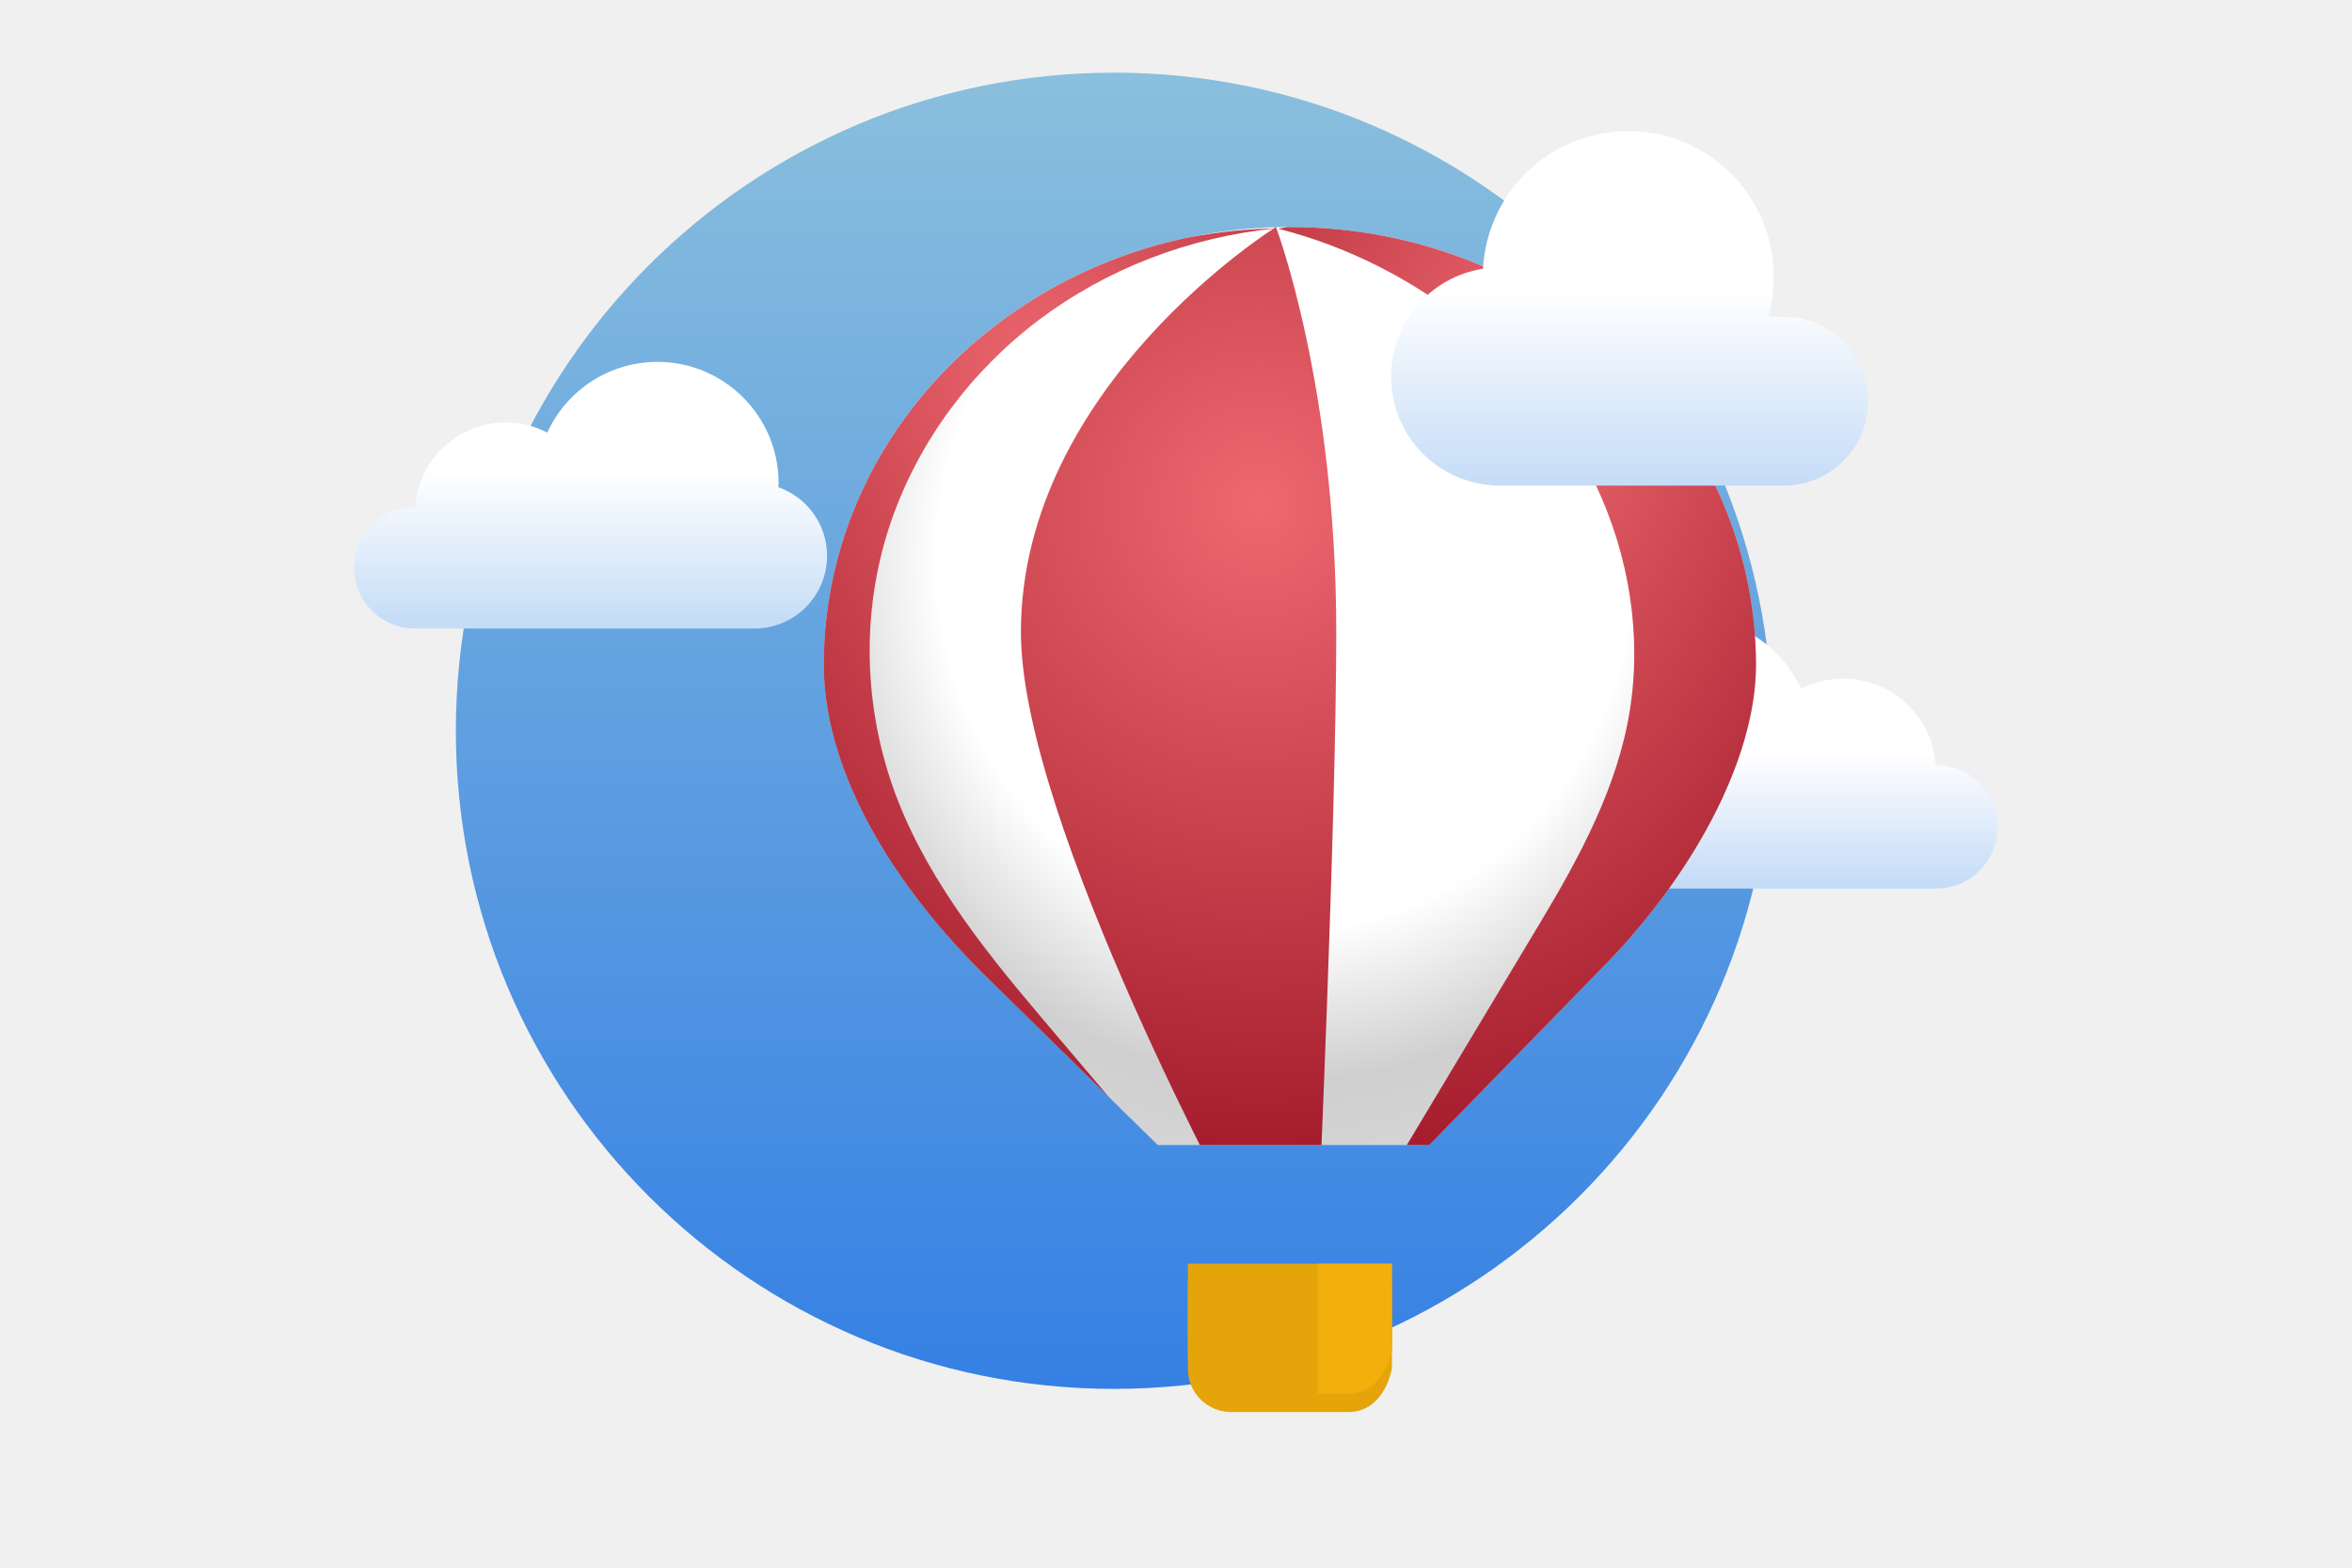
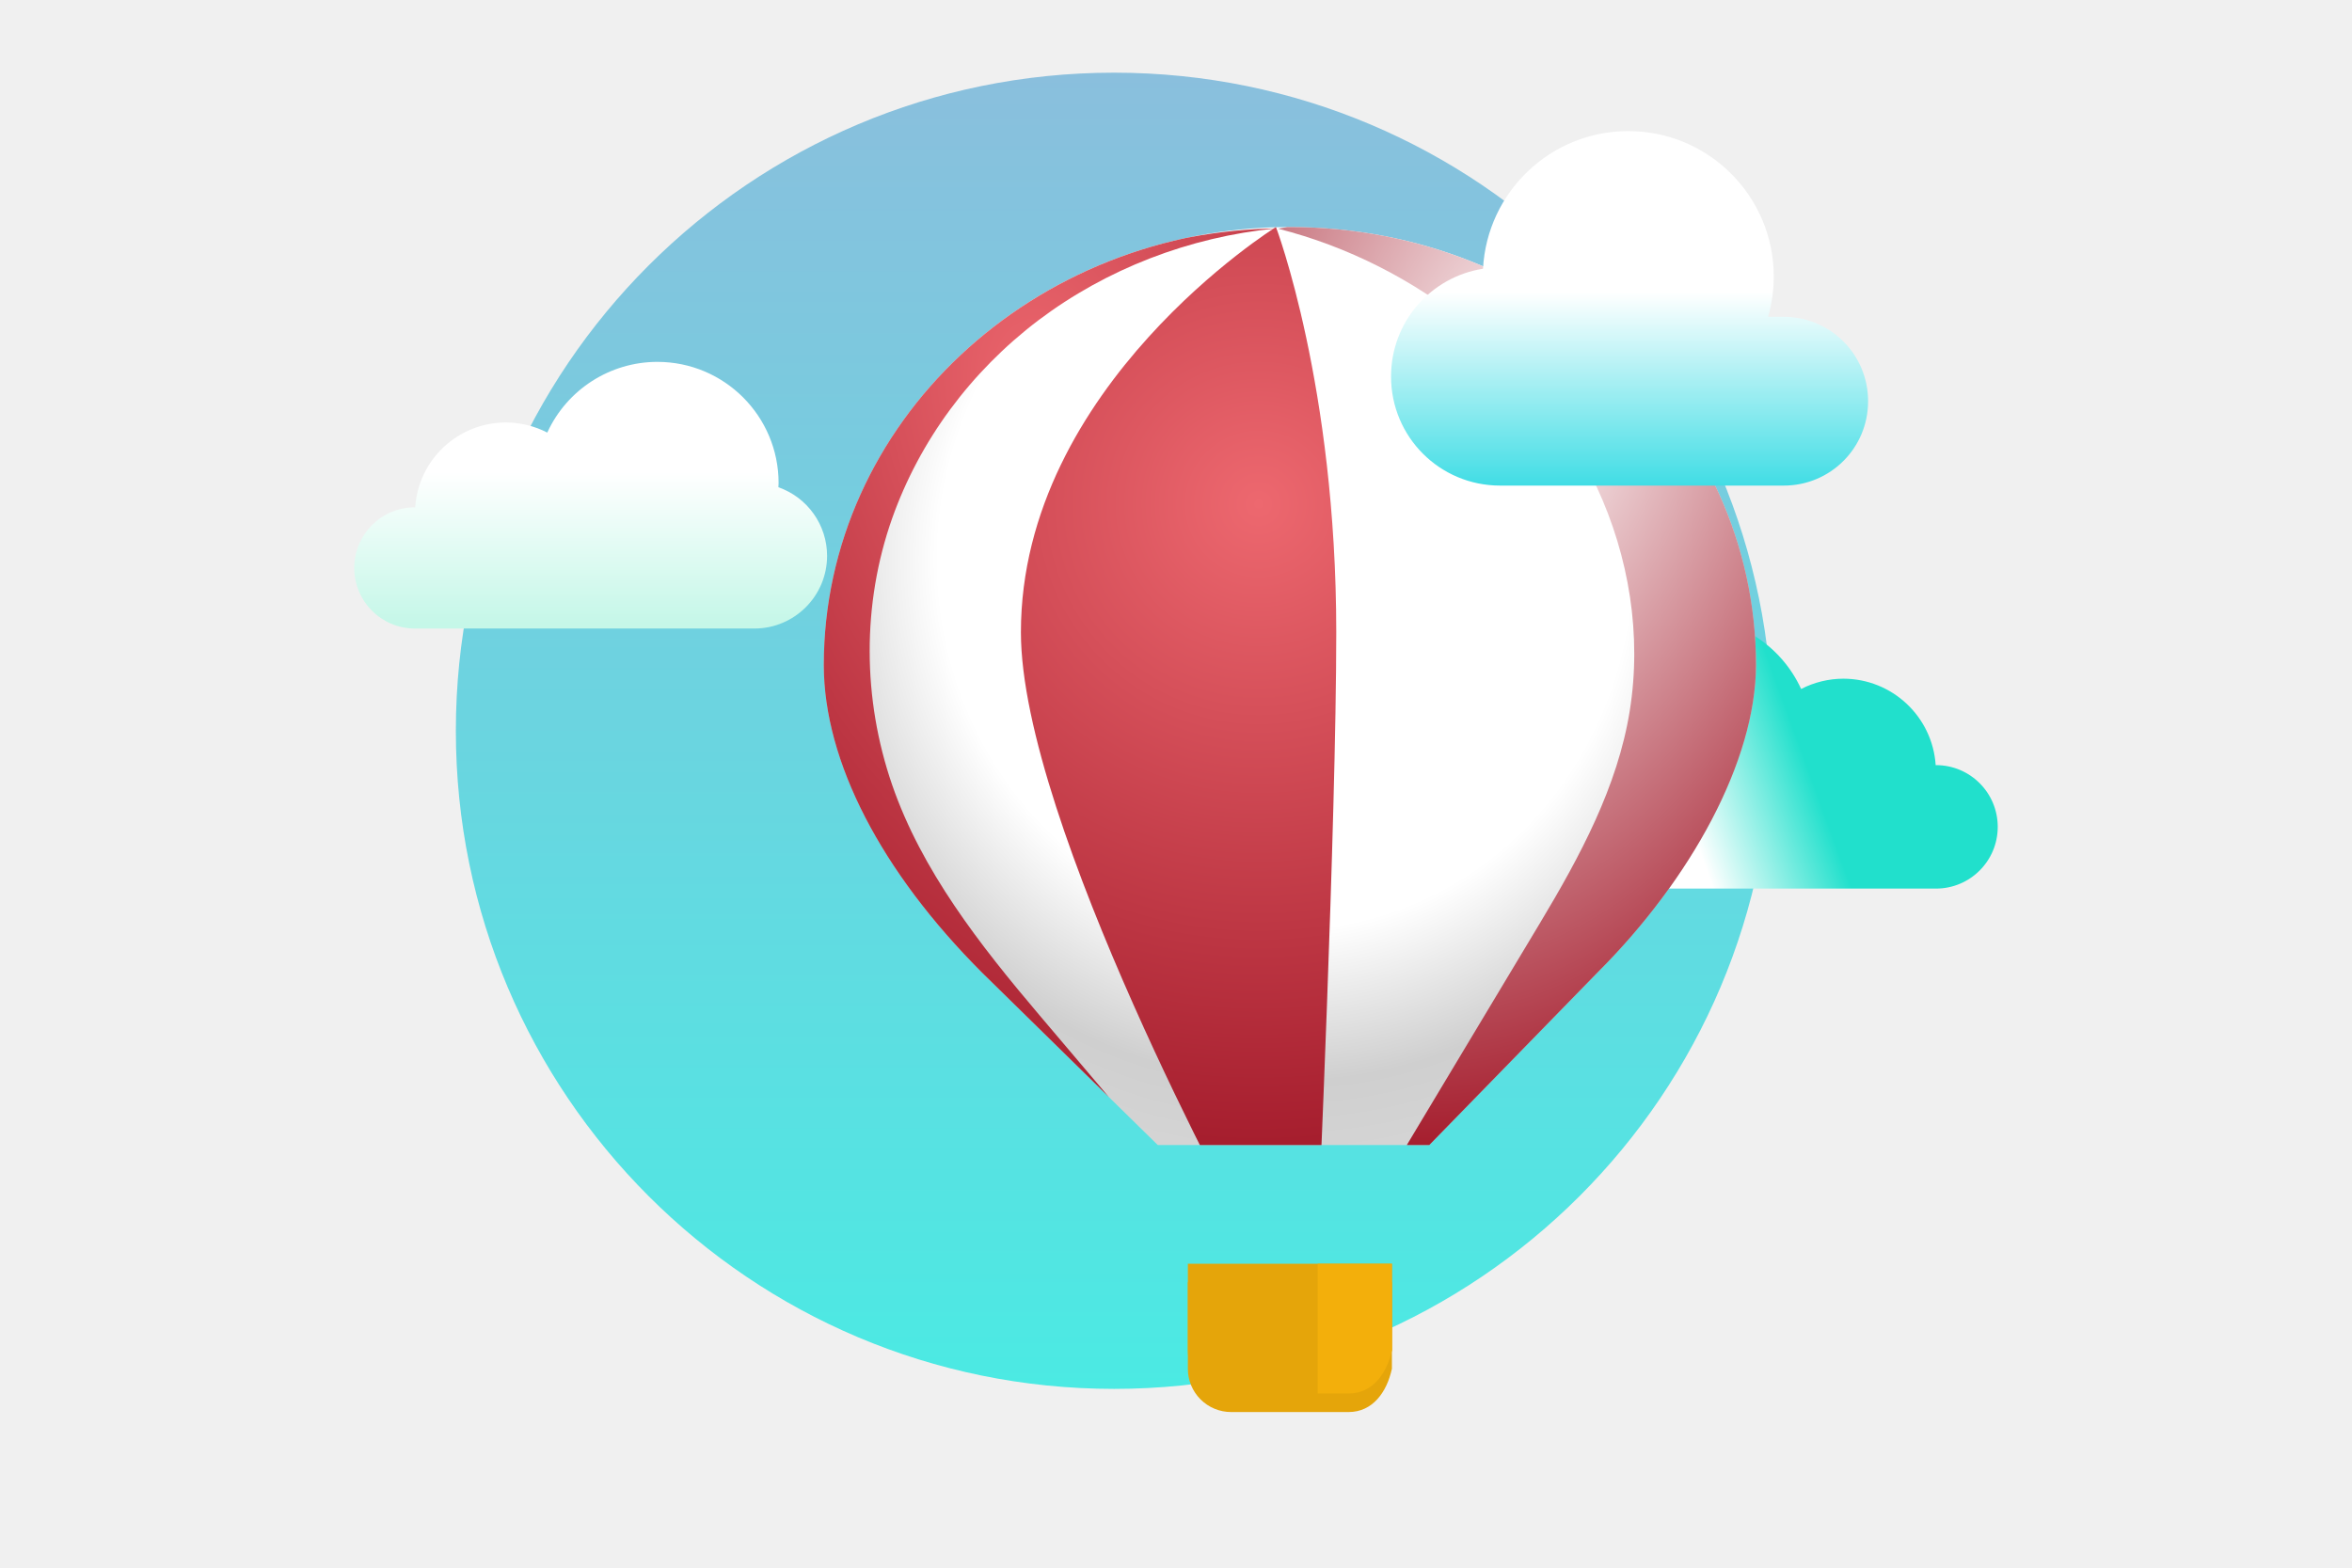
<svg xmlns="http://www.w3.org/2000/svg" xmlns:xlink="http://www.w3.org/1999/xlink" id="svg8" version="1.1" viewBox="0 0 600 400" height="400" width="600">
  <defs id="defs2">
+     <linearGradient id="linearGradient9">
+       <stop offset="0" stop-color="#eef4fc" id="stop8" style="stop-color:#21e0cc;stop-opacity:1;" />
+       <stop offset="1" stop-color="#fff" id="stop9" />
+     </linearGradient>
+     <linearGradient id="linearGradient7">
+       <stop offset="0" stop-color="#eef4fc" id="stop6" style="stop-color:#41dde5;stop-opacity:1;" />
+       <stop offset="1" stop-color="#fff" id="stop7" />
+     </linearGradient>
+     <linearGradient id="linearGradient4">
+       <stop offset="0" stop-color="#ed686f" id="stop1" style="stop-color:#ffffff;stop-opacity:1;" />
+       <stop offset=".911" stop-color="#a51d2d" id="stop2" />
+       <stop offset="1" stop-color="#e01b24" id="stop4" />
+     </linearGradient>
    <linearGradient id="a">
      <stop offset="0" stop-color="#eef4fc" id="stop3" style="stop-color:#b2cdf1;stop-opacity:1" />
      <stop offset="1" stop-color="#fff" id="stop5" />
    </linearGradient>
    <linearGradient xlink:href="#linearGradient10562" id="linearGradient10564" x1="-1180" y1="1314.52" x2="-940" y2="1314.52" gradientUnits="userSpaceOnUse" gradientTransform="matrix(1.399315,0,0,1.399315,1306.25,-919.4274)" />
    <linearGradient id="linearGradient10562">
-       <stop style="stop-color:#3580e4;stop-opacity:1" offset="0" id="stop10558" />
+       <stop style="stop-color:#4beae3;stop-opacity:1;" offset="0" id="stop10558" />
      <stop style="stop-color:#8abfdd;stop-opacity:1" offset="1" id="stop10560" />
    </linearGradient>
    <clipPath id="e-3" clipPathUnits="userSpaceOnUse">
      <path d="m 65,177 c -18.502,0 -33.5,14.998 -33.5,33.5 0.008,7.371 4.131,15.807 11.388,23.526 l 12.617,13.171 H 75.02 l 12.137,-13.245 c 6.636,-7.059 11.33,-16.117 11.344,-23.452 0,-18.502 -14.998,-33.5 -33.5,-33.5 z" style="marker:none" fill="#ffffff" stroke-width="2" id="path34-6" />
    </clipPath>
    <radialGradient r="33.5" fy="48.406" fx="79.091" cy="48.406" cx="79.091" gradientTransform="matrix(0.00476,1.62228,-1.43419,0.00422,141.702,-82.047)" gradientUnits="userSpaceOnUse" id="f-7" xlink:href="#b" />
    <linearGradient id="b">
      <stop offset="0" stop-color="#fff" id="stop11" />
      <stop offset=".519" stop-color="#fff" id="stop13" />
      <stop offset=".734" stop-color="#cfcfcf" id="stop15" />
      <stop offset="1" stop-color="#dcdcdc" id="stop17" />
    </linearGradient>
    <radialGradient r="12" fy="54.102" fx="71.474" cy="54.102" cx="71.474" gradientTransform="matrix(4.50607,0,0,4.76661,-259.306,-59.706)" gradientUnits="userSpaceOnUse" id="g-2" xlink:href="#c" />
    <linearGradient id="c">
      <stop offset="0" stop-color="#ed686f" id="stop20" />
      <stop offset=".865" stop-color="#a51d2d" id="stop22" />
      <stop offset="1" stop-color="#e01b24" id="stop24" />
    </linearGradient>
    <radialGradient r="14.583" fy="49.777" fx="40.152" cy="49.777" cx="40.152" gradientTransform="matrix(0.87016,4.27869,-2.56693,0.52204,148.394,-163.306)" gradientUnits="userSpaceOnUse" id="h-7" xlink:href="#d" />
    <linearGradient id="d">
      <stop offset="0" stop-color="#ed686f" id="stop27" />
      <stop offset=".911" stop-color="#a51d2d" id="stop29" />
      <stop offset="1" stop-color="#e01b24" id="stop31" />
    </linearGradient>
-     <radialGradient r="14.583" fy="49.777" fx="40.152" cy="49.777" cx="40.152" gradientTransform="matrix(0.87016,4.27869,-2.56693,0.52204,148.394,-163.306)" gradientUnits="userSpaceOnUse" id="i-6" xlink:href="#d" />
-     <linearGradient xlink:href="#linearGradient860" id="linearGradient22" gradientUnits="userSpaceOnUse" gradientTransform="matrix(-1.575111,0,0,1.575111,1217.875,47.17367)" x1="85" y1="107.162" x2="85" y2="86" />
+     <radialGradient r="14.583" fy="49.777" fx="40.152" cy="49.777" cx="40.152" gradientTransform="matrix(0.87016,4.27869,-2.56693,0.52204,148.394,-163.306)" gradientUnits="userSpaceOnUse" id="i-6" xlink:href="#linearGradient4" />
+     <linearGradient xlink:href="#linearGradient9" id="linearGradient22" gradientUnits="userSpaceOnUse" gradientTransform="matrix(-1.575111,0,0,1.575111,1217.875,47.17367)" x1="75.057" y1="92.962" x2="94.943" y2="100.2" />
    <linearGradient id="linearGradient860">
-       <stop offset="0" stop-color="#eef4fc" id="stop856" style="stop-color:#c5dcf7;stop-opacity:1" />
+       <stop offset="0" stop-color="#eef4fc" id="stop856" style="stop-color:#c5f7e8;stop-opacity:1;" />
      <stop offset="1" stop-color="#fff" id="stop858" />
    </linearGradient>
-     <linearGradient xlink:href="#linearGradient860" id="linearGradient24" gradientUnits="userSpaceOnUse" gradientTransform="matrix(-2.115846,0,0,2.115846,1459.499,-118.9228)" x1="85" y1="110.304" x2="85" y2="86.986" />
+     <linearGradient xlink:href="#linearGradient7" id="linearGradient24" gradientUnits="userSpaceOnUse" gradientTransform="matrix(-2.115846,0,0,2.115846,1459.499,-118.9228)" x1="85" y1="110.304" x2="85" y2="86.986" />
    <linearGradient xlink:href="#linearGradient860" id="linearGradient23" gradientUnits="userSpaceOnUse" gradientTransform="matrix(1.546377,0,0,1.546377,655.0338,-16.07536)" x1="85" y1="107.162" x2="85" y2="82.135" />
  </defs>
  <g id="layer1" transform="translate(-620,9.437188)">
    <g id="g4043" transform="translate(-15.79317)">
      <circle style="fill:url(#linearGradient10564);fill-opacity:1;stroke:none;stroke-width:3.669;stroke-linecap:round;stroke-linejoin:round" id="path10517" cx="-177.024" cy="920" r="167.918" transform="rotate(-90)" />
      <path d="m 1066.665,147.981 c 12.305,0.017 23.474,7.192 28.601,18.378 a 23.632,23.632 0 0 1 10.776,-2.627 c 12.429,0.018 22.721,9.654 23.547,22.055 h 0.08 c 8.699,0 15.751,7.052 15.751,15.751 0,8.699 -7.052,15.751 -15.751,15.751 h -88.206 a 18.902,18.902 0 0 1 -18.902,-18.901 18.902,18.902 0 0 1 12.657,-17.819 33.124,33.124 0 0 1 -0.056,-1.082 c 0,-17.398 14.104,-31.502 31.503,-31.502 z" id="path10" style="fill:url(#linearGradient22);stroke-width:0.578" />
      <g id="g245" transform="matrix(1.516163,0,0,1.516163,396.4048,-143.4281)">
        <g id="g126" transform="matrix(0.7500016,0,0,0.7500016,154.4595,111.9983)">
          <g id="g265">
            <g transform="matrix(3.12129,0,0,2.9344,91.06369,-499.944)" clip-path="url(#e-3)" id="g47-0">
              <path transform="translate(-8,156)" d="M 73,21 C 54.498,21 39.5,35.998 39.5,54.5 39.508,61.871 43,68.922 46.44,74.879 L 58,98 H 88 L 99.605,74.79 C 103,68.91 106.485,61.835 106.5,54.5 106.5,35.998 91.502,21 73,21 Z" style="fill:url(#f-7);marker:none" fill="url(#f)" id="path39-6" />
              <path d="m 64,177 c 0,0 -18.332,12.132 -18.332,30.989 0,14.571 16.174,46.011 16.174,46.011 H 67 c 0,0 1.333,-31.44 1.333,-46.011 C 68.333,189.132 64,177 64,177 Z" fill="url(#g)" id="path41-2" style="fill:url(#g-2)" />
              <path transform="translate(-8,156)" d="m 71.983,21.106 c -8.207,0.147 -16.328,3.285 -22.5,8.695 -6.174,5.409 -10.35,13.047 -11.574,21.163 -1.24,8.225 0.567,16.874 4.995,23.915 L 61.902,98 h 6.432 L 55.002,81.27 C 50.702,75.875 46.53,70.2 44.406,63.636 42.283,57.072 42.24,49.836 44.409,43.288 A 32.824,32.824 0 0 1 54.925,28.13 32.824,32.824 0 0 1 71.983,21.105 Z" fill="url(#h)" id="path43-6" style="fill:url(#h-7)" />
              <path transform="matrix(-1,0,0,1,137.16,155.823)" d="M 73.003,21.303 C 65.294,19.756 57.033,21.149 50.257,25.138 43.481,29.127 38.255,35.675 35.867,43.167 A 32.484,32.484 0 0 0 35.11,59.972 32.484,32.484 0 0 0 42.904,74.879 L 54.11,98 H 67.493 L 54.16,74.356 C 51.292,69.269 48.603,63.95 47.733,58.175 46.863,52.4 47.769,46.404 50.107,41.052 54.28,31.502 62.943,24.03 73.002,21.304 Z" fill="url(#i)" id="path45-1" style="fill:url(#i-6)" />
            </g>
            <path style="marker:none" d="m 271.061,256.221 v 19.397 a 9.702,9.702 0 0 0 9.724,9.726 h 26.326 c 5.388,0 8.594,-4.457 9.725,-9.726 v -19.397 z" fill="#e5a50a" id="path49-8" />
            <path style="marker:none" d="m 271.061,252.06 v 19.397 a 9.702,9.702 0 0 0 9.724,9.724 h 26.326 c 5.388,0 8.594,-4.455 9.725,-9.724 v -19.397 z" fill="#e5a50a" id="path51-7" />
            <path style="marker:none" d="m 300.191,252.06 v 29.121 h 6.92 c 5.388,0 8.594,-4.455 9.725,-9.724 v -19.397 z" fill="#f3af0b" id="path53-9" />
          </g>
        </g>
      </g>
      <path style="font-variation-settings:normal;fill:url(#linearGradient24);fill-opacity:1;stroke-width:0.822" d="m 1051.058,24.012 a 37.112,37.112 0 0 0 -36.947,35.121 c -13.325,2.09 -23.457,13.564 -23.457,27.494 0,15.421 12.415,27.837 27.837,27.837 h 72.327 c 11.928,0 21.532,-9.603 21.532,-21.531 0,-11.928 -9.603,-21.532 -21.532,-21.532 h -3.987 a 37.112,37.112 0 0 0 1.451,-10.276 37.112,37.112 0 0 0 -37.112,-37.112 37.112,37.112 0 0 0 -0.112,0 z" id="path12" />
      <path d="m 803.486,82.893 c -12.081,0.017 -23.046,7.06 -28.079,18.043 a 23.201,23.201 0 0 0 -10.58,-2.58 c -12.202,0.018 -22.306,9.478 -23.118,21.653 h -0.079 c -8.54,0 -15.463,6.923 -15.463,15.463 0,8.54 6.923,15.463 15.464,15.463 h 86.597 a 18.557,18.557 0 0 0 18.557,-18.556 18.557,18.557 0 0 0 -12.426,-17.493 32.52,32.52 0 0 0 0.055,-1.063 c 0,-17.081 -13.847,-30.927 -30.928,-30.927 z" id="path21" style="fill:url(#linearGradient23);fill-opacity:1;stroke-width:1" />
    </g>
  </g>
</svg>
